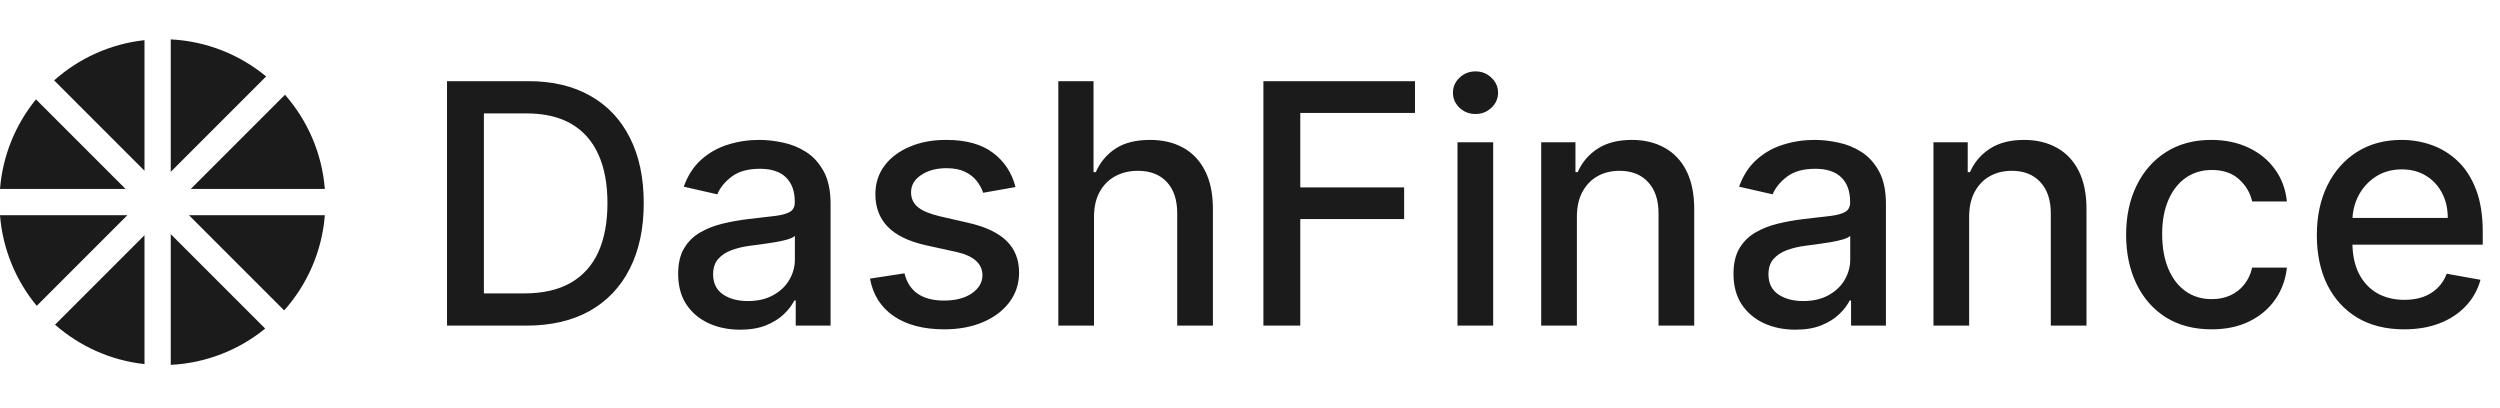
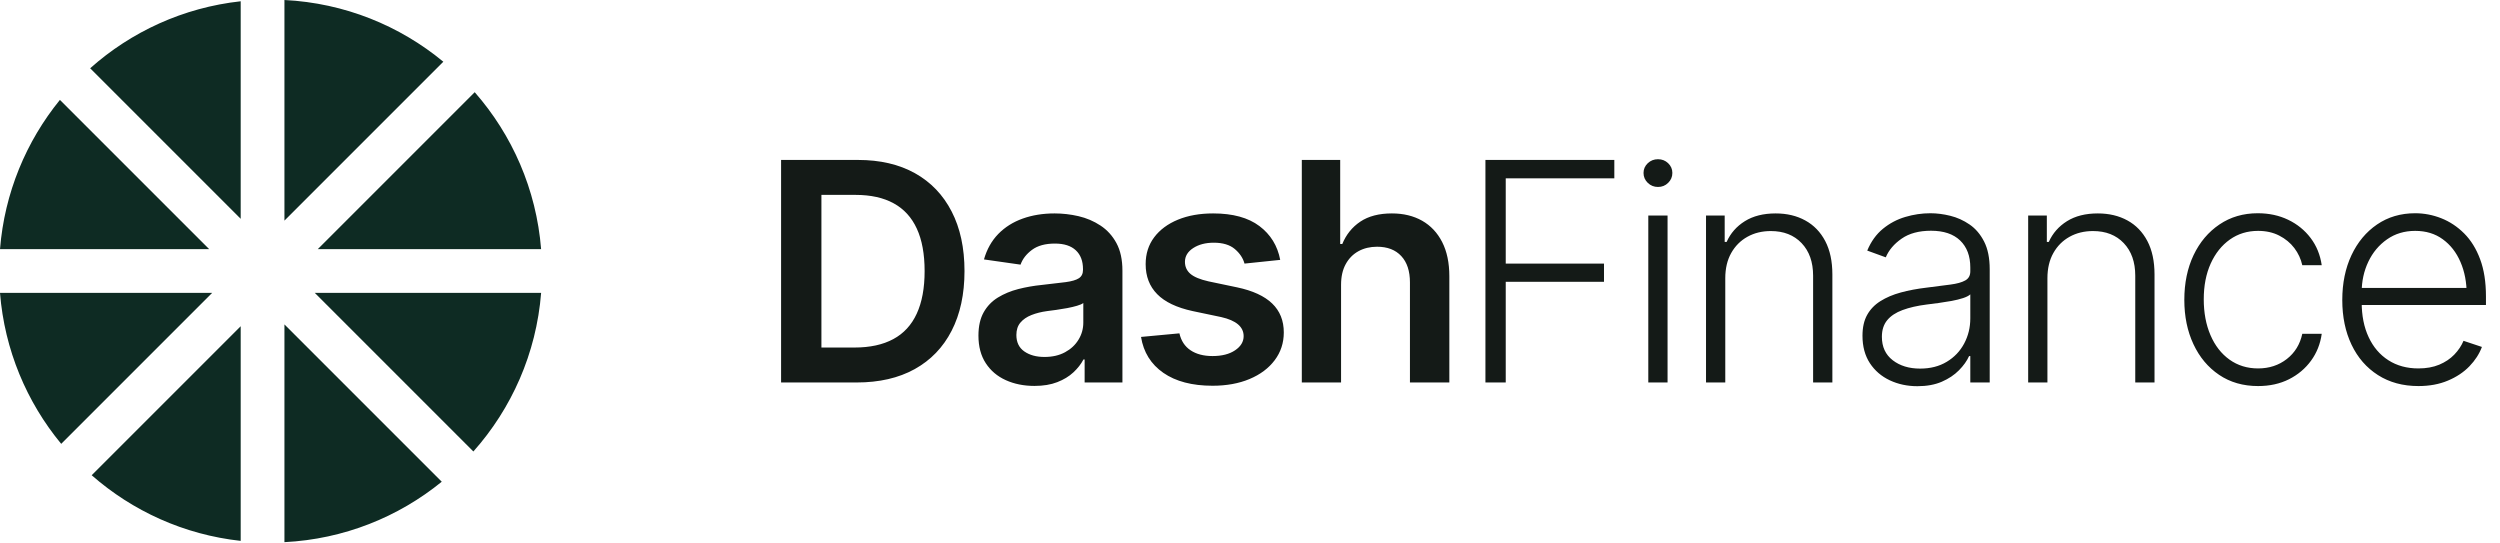
- <svg xmlns="http://www.w3.org/2000/svg" width="952" height="155" viewBox="0 0 952 155" fill="none">
-   <path d="M200.364 124H170.227V30.909H201.318C210.439 30.909 218.273 32.773 224.818 36.5C231.364 40.197 236.379 45.515 239.864 52.455C243.379 59.364 245.136 67.651 245.136 77.318C245.136 87.015 243.364 95.349 239.818 102.318C236.303 109.288 231.212 114.652 224.545 118.409C217.879 122.136 209.818 124 200.364 124ZM184.273 111.727H199.591C206.682 111.727 212.576 110.394 217.273 107.727C221.97 105.03 225.485 101.136 227.818 96.046C230.152 90.924 231.318 84.682 231.318 77.318C231.318 70.015 230.152 63.818 227.818 58.727C225.515 53.636 222.076 49.773 217.5 47.136C212.924 44.5 207.242 43.182 200.455 43.182H184.273V111.727ZM281.83 125.545C277.405 125.545 273.405 124.727 269.83 123.091C266.254 121.424 263.42 119.015 261.33 115.864C259.269 112.712 258.239 108.848 258.239 104.273C258.239 100.333 258.996 97.091 260.511 94.546C262.027 92 264.072 89.985 266.648 88.5C269.223 87.015 272.102 85.894 275.284 85.136C278.466 84.379 281.708 83.803 285.011 83.409C289.193 82.924 292.587 82.53 295.193 82.227C297.799 81.894 299.693 81.364 300.875 80.636C302.057 79.909 302.648 78.727 302.648 77.091V76.773C302.648 72.803 301.527 69.727 299.284 67.546C297.072 65.364 293.769 64.273 289.375 64.273C284.799 64.273 281.193 65.288 278.557 67.318C275.951 69.318 274.148 71.546 273.148 74L260.375 71.091C261.89 66.849 264.102 63.424 267.011 60.818C269.951 58.182 273.33 56.273 277.148 55.091C280.966 53.879 284.981 53.273 289.193 53.273C291.981 53.273 294.936 53.606 298.057 54.273C301.208 54.909 304.148 56.091 306.875 57.818C309.633 59.545 311.89 62.015 313.648 65.227C315.405 68.409 316.284 72.546 316.284 77.636V124H303.011V114.455H302.466C301.587 116.212 300.269 117.939 298.511 119.636C296.754 121.333 294.496 122.742 291.739 123.864C288.981 124.985 285.678 125.545 281.83 125.545ZM284.784 114.636C288.542 114.636 291.754 113.894 294.42 112.409C297.117 110.924 299.163 108.985 300.557 106.591C301.981 104.167 302.693 101.576 302.693 98.818V89.818C302.208 90.303 301.269 90.758 299.875 91.182C298.511 91.576 296.951 91.924 295.193 92.227C293.436 92.5 291.723 92.758 290.057 93C288.39 93.212 286.996 93.394 285.875 93.546C283.239 93.879 280.83 94.439 278.648 95.227C276.496 96.015 274.769 97.151 273.466 98.636C272.193 100.091 271.557 102.03 271.557 104.455C271.557 107.818 272.799 110.364 275.284 112.091C277.769 113.788 280.936 114.636 284.784 114.636ZM386.705 71.227L374.386 73.409C373.871 71.833 373.053 70.333 371.932 68.909C370.841 67.485 369.356 66.318 367.477 65.409C365.598 64.5 363.25 64.046 360.432 64.046C356.583 64.046 353.371 64.909 350.795 66.636C348.22 68.333 346.932 70.53 346.932 73.227C346.932 75.561 347.795 77.439 349.523 78.864C351.25 80.288 354.038 81.454 357.886 82.364L368.977 84.909C375.402 86.394 380.189 88.682 383.341 91.773C386.492 94.864 388.068 98.879 388.068 103.818C388.068 108 386.856 111.727 384.432 115C382.038 118.242 378.689 120.788 374.386 122.636C370.114 124.485 365.159 125.409 359.523 125.409C351.705 125.409 345.326 123.742 340.386 120.409C335.447 117.045 332.417 112.273 331.295 106.091L344.432 104.091C345.25 107.515 346.932 110.106 349.477 111.864C352.023 113.591 355.341 114.455 359.432 114.455C363.886 114.455 367.447 113.53 370.114 111.682C372.78 109.803 374.114 107.515 374.114 104.818C374.114 102.636 373.295 100.803 371.659 99.318C370.053 97.833 367.583 96.712 364.25 95.954L352.432 93.364C345.917 91.879 341.098 89.515 337.977 86.273C334.886 83.03 333.341 78.924 333.341 73.954C333.341 69.833 334.492 66.227 336.795 63.136C339.098 60.045 342.28 57.636 346.341 55.909C350.402 54.151 355.053 53.273 360.295 53.273C367.841 53.273 373.78 54.909 378.114 58.182C382.447 61.424 385.311 65.773 386.705 71.227ZM416.602 82.546V124H403.011V30.909H416.42V65.546H417.284C418.92 61.788 421.42 58.803 424.784 56.591C428.148 54.379 432.542 53.273 437.966 53.273C442.754 53.273 446.936 54.258 450.511 56.227C454.117 58.197 456.905 61.136 458.875 65.046C460.875 68.924 461.875 73.773 461.875 79.591V124H448.284V81.227C448.284 76.106 446.966 72.136 444.33 69.318C441.693 66.47 438.027 65.046 433.33 65.046C430.117 65.046 427.239 65.727 424.693 67.091C422.178 68.454 420.193 70.454 418.739 73.091C417.314 75.697 416.602 78.849 416.602 82.546ZM481.102 124V30.909H538.83V43H495.148V71.364H534.693V83.409H495.148V124H481.102ZM555.011 124V54.182H568.602V124H555.011ZM561.875 43.409C559.511 43.409 557.481 42.621 555.784 41.045C554.117 39.439 553.284 37.53 553.284 35.318C553.284 33.076 554.117 31.167 555.784 29.591C557.481 27.985 559.511 27.182 561.875 27.182C564.239 27.182 566.254 27.985 567.92 29.591C569.617 31.167 570.466 33.076 570.466 35.318C570.466 37.53 569.617 39.439 567.92 41.045C566.254 42.621 564.239 43.409 561.875 43.409ZM600.477 82.546V124H586.886V54.182H599.932V65.546H600.795C602.402 61.849 604.917 58.879 608.341 56.636C611.795 54.394 616.144 53.273 621.386 53.273C626.144 53.273 630.311 54.273 633.886 56.273C637.462 58.242 640.235 61.182 642.205 65.091C644.174 69 645.159 73.833 645.159 79.591V124H631.568V81.227C631.568 76.167 630.25 72.212 627.614 69.364C624.977 66.485 621.356 65.046 616.75 65.046C613.598 65.046 610.795 65.727 608.341 67.091C605.917 68.454 603.992 70.454 602.568 73.091C601.174 75.697 600.477 78.849 600.477 82.546ZM683.705 125.545C679.28 125.545 675.28 124.727 671.705 123.091C668.129 121.424 665.295 119.015 663.205 115.864C661.144 112.712 660.114 108.848 660.114 104.273C660.114 100.333 660.871 97.091 662.386 94.546C663.902 92 665.947 89.985 668.523 88.5C671.098 87.015 673.977 85.894 677.159 85.136C680.341 84.379 683.583 83.803 686.886 83.409C691.068 82.924 694.462 82.53 697.068 82.227C699.674 81.894 701.568 81.364 702.75 80.636C703.932 79.909 704.523 78.727 704.523 77.091V76.773C704.523 72.803 703.402 69.727 701.159 67.546C698.947 65.364 695.644 64.273 691.25 64.273C686.674 64.273 683.068 65.288 680.432 67.318C677.826 69.318 676.023 71.546 675.023 74L662.25 71.091C663.765 66.849 665.977 63.424 668.886 60.818C671.826 58.182 675.205 56.273 679.023 55.091C682.841 53.879 686.856 53.273 691.068 53.273C693.856 53.273 696.811 53.606 699.932 54.273C703.083 54.909 706.023 56.091 708.75 57.818C711.508 59.545 713.765 62.015 715.523 65.227C717.28 68.409 718.159 72.546 718.159 77.636V124H704.886V114.455H704.341C703.462 116.212 702.144 117.939 700.386 119.636C698.629 121.333 696.371 122.742 693.614 123.864C690.856 124.985 687.553 125.545 683.705 125.545ZM686.659 114.636C690.417 114.636 693.629 113.894 696.295 112.409C698.992 110.924 701.038 108.985 702.432 106.591C703.856 104.167 704.568 101.576 704.568 98.818V89.818C704.083 90.303 703.144 90.758 701.75 91.182C700.386 91.576 698.826 91.924 697.068 92.227C695.311 92.5 693.598 92.758 691.932 93C690.265 93.212 688.871 93.394 687.75 93.546C685.114 93.879 682.705 94.439 680.523 95.227C678.371 96.015 676.644 97.151 675.341 98.636C674.068 100.091 673.432 102.03 673.432 104.455C673.432 107.818 674.674 110.364 677.159 112.091C679.644 113.788 682.811 114.636 686.659 114.636ZM749.852 82.546V124H736.261V54.182H749.307V65.546H750.17C751.777 61.849 754.292 58.879 757.716 56.636C761.17 54.394 765.519 53.273 770.761 53.273C775.519 53.273 779.686 54.273 783.261 56.273C786.837 58.242 789.61 61.182 791.58 65.091C793.549 69 794.534 73.833 794.534 79.591V124H780.943V81.227C780.943 76.167 779.625 72.212 776.989 69.364C774.352 66.485 770.731 65.046 766.125 65.046C762.973 65.046 760.17 65.727 757.716 67.091C755.292 68.454 753.367 70.454 751.943 73.091C750.549 75.697 749.852 78.849 749.852 82.546ZM842.17 125.409C835.413 125.409 829.595 123.879 824.716 120.818C819.867 117.727 816.14 113.47 813.534 108.045C810.928 102.621 809.625 96.409 809.625 89.409C809.625 82.318 810.958 76.061 813.625 70.636C816.292 65.182 820.049 60.924 824.898 57.864C829.746 54.803 835.458 53.273 842.034 53.273C847.337 53.273 852.064 54.258 856.216 56.227C860.367 58.167 863.716 60.894 866.261 64.409C868.837 67.924 870.367 72.03 870.852 76.727H857.625C856.898 73.454 855.231 70.636 852.625 68.273C850.049 65.909 846.595 64.727 842.261 64.727C838.473 64.727 835.155 65.727 832.307 67.727C829.489 69.697 827.292 72.515 825.716 76.182C824.14 79.818 823.352 84.121 823.352 89.091C823.352 94.182 824.125 98.576 825.67 102.273C827.216 105.97 829.398 108.833 832.216 110.864C835.064 112.894 838.413 113.909 842.261 113.909C844.837 113.909 847.17 113.439 849.261 112.5C851.383 111.53 853.155 110.152 854.58 108.364C856.034 106.576 857.049 104.424 857.625 101.909H870.852C870.367 106.424 868.898 110.455 866.443 114C863.989 117.545 860.701 120.333 856.58 122.364C852.489 124.394 847.686 125.409 842.17 125.409ZM915.477 125.409C908.598 125.409 902.674 123.939 897.705 121C892.765 118.03 888.947 113.864 886.25 108.5C883.583 103.106 882.25 96.788 882.25 89.546C882.25 82.394 883.583 76.091 886.25 70.636C888.947 65.182 892.705 60.924 897.523 57.864C902.371 54.803 908.038 53.273 914.523 53.273C918.462 53.273 922.28 53.924 925.977 55.227C929.674 56.53 932.992 58.576 935.932 61.364C938.871 64.151 941.189 67.773 942.886 72.227C944.583 76.651 945.432 82.03 945.432 88.364V93.182H889.932V83H932.114C932.114 79.424 931.386 76.258 929.932 73.5C928.477 70.712 926.432 68.515 923.795 66.909C921.189 65.303 918.129 64.5 914.614 64.5C910.795 64.5 907.462 65.439 904.614 67.318C901.795 69.167 899.614 71.591 898.068 74.591C896.553 77.561 895.795 80.788 895.795 84.273V92.227C895.795 96.894 896.614 100.864 898.25 104.136C899.917 107.409 902.235 109.909 905.205 111.636C908.174 113.333 911.644 114.182 915.614 114.182C918.189 114.182 920.538 113.818 922.659 113.091C924.78 112.333 926.614 111.212 928.159 109.727C929.705 108.242 930.886 106.409 931.705 104.227L944.568 106.545C943.538 110.333 941.689 113.652 939.023 116.5C936.386 119.318 933.068 121.515 929.068 123.091C925.098 124.636 920.568 125.409 915.477 125.409Z" fill="#1B1B1B" />
-   <path fill-rule="evenodd" clip-rule="evenodd" d="M0 81.955C1.038 95.015 6.12 106.936 13.993 116.466L48.504 81.955H0ZM20.961 123.641C30.271 131.805 42.046 137.228 55.024 138.648V89.578L20.961 123.641ZM100.987 125.125C91.076 133.19 78.627 138.255 65.024 138.94V89.162L100.987 125.125ZM123.705 81.955C122.602 95.825 116.939 108.41 108.214 118.211L71.959 81.955H123.705ZM108.523 36.078C117.066 45.821 122.607 58.261 123.702 71.955H72.646L108.523 36.078ZM65.024 15C78.793 15.693 91.379 20.875 101.348 29.111L65.024 65.435V15ZM0.002 71.955H47.817L13.697 37.836C5.999 47.297 1.033 59.072 0.002 71.955ZM20.612 30.608C29.976 22.272 41.883 16.73 55.024 15.292V65.02L20.612 30.608Z" fill="#1B1B1B" />
+ <svg xmlns="http://www.w3.org/2000/svg" width="719" height="156" viewBox="0 0 719 156" fill="none">
+   <path fill="#0E2B23" fill-rule="evenodd" clip-rule="evenodd" transform="matrix(1.25806 0 0 1.25806 0 -18.87097)" d="M0 81.955C1.038 95.015 6.12 106.936 13.993 116.466L48.504 81.955H0ZM20.961 123.641C30.271 131.805 42.046 137.228 55.024 138.648V89.578L20.961 123.641ZM100.987 125.125C91.076 133.19 78.627 138.255 65.024 138.94V89.162L100.987 125.125ZM123.705 81.955C122.602 95.825 116.939 108.41 108.214 118.211L71.959 81.955H123.705ZM108.523 36.078C117.066 45.821 122.607 58.261 123.702 71.955H72.646L108.523 36.078ZM65.024 15C78.793 15.693 91.379 20.875 101.348 29.111L65.024 65.435V15ZM0.002 71.955H47.817L13.697 37.836C5.999 47.297 1.033 59.072 0.002 71.955ZM20.612 30.608C29.976 22.272 41.883 16.73 55.024 15.292V65.02L20.612 30.608Z" />
+   <path fill="#141A17" d="M246.37 110L230.14 110L230.14 99.95L245.77 99.95Q252.43 99.95 256.92 97.52Q261.41 95.1 263.66 90.2Q265.92 85.3 265.92 77.96Q265.92 70.61 263.68 65.76Q261.45 60.9 257.03 58.48Q252.6 56.05 246.07 56.05L229.79 56.05L229.79 46L246.76 46Q256.3 46 263.15 49.82Q270 53.65 273.69 60.82Q277.39 67.99 277.39 77.96Q277.39 87.92 273.69 95.12Q270 102.31 263.06 106.16Q256.12 110 246.37 110ZM236.24 46L236.24 110L224.64 110L224.64 46L236.24 46ZM297.51 110.99Q292.91 110.99 289.26 109.33Q285.61 107.68 283.51 104.46Q281.4 101.24 281.4 96.51Q281.4 92.48 282.91 89.81Q284.41 87.15 287.01 85.56Q289.61 83.97 292.87 83.13Q296.14 82.3 299.61 81.95Q303.87 81.48 306.49 81.14Q309.11 80.79 310.29 80.02Q311.47 79.25 311.47 77.61L311.47 77.4Q311.47 73.92 309.41 71.99Q307.35 70.05 303.39 70.05Q299.23 70.05 296.8 71.86Q294.37 73.66 293.51 76.11L282.99 74.61Q284.24 70.23 287.11 67.28Q289.99 64.34 294.14 62.86Q298.28 61.38 303.31 61.38Q306.74 61.38 310.18 62.17Q313.62 62.97 316.49 64.86Q319.37 66.75 321.09 69.92Q322.81 73.1 322.81 77.87L322.81 110L311.94 110L311.94 103.39L311.6 103.39Q310.57 105.36 308.7 107.1Q306.83 108.84 304.06 109.91Q301.29 110.99 297.51 110.99ZM300.39 102.66Q303.82 102.66 306.31 101.3Q308.81 99.95 310.18 97.69Q311.56 95.44 311.56 92.78L311.56 87.15Q311 87.58 309.75 87.94Q308.51 88.31 306.92 88.61Q305.33 88.91 303.8 89.12Q302.28 89.34 301.16 89.47Q298.63 89.81 296.63 90.61Q294.63 91.4 293.47 92.78Q292.31 94.15 292.31 96.34Q292.31 99.48 294.59 101.07Q296.87 102.66 300.39 102.66ZM368.19 74.74L357.92 75.81Q357.28 73.45 355.13 71.62Q352.98 69.8 349.08 69.8Q345.55 69.8 343.17 71.34Q340.79 72.89 340.79 75.29Q340.79 77.4 342.35 78.75Q343.92 80.1 347.57 80.92L355.78 82.64Q362.52 84.06 365.87 87.28Q369.22 90.5 369.22 95.61Q369.22 100.12 366.6 103.6Q363.98 107.08 359.36 109.01Q354.75 110.94 348.73 110.94Q339.93 110.94 334.58 107.23Q329.23 103.51 328.16 96.9L339.2 95.87Q339.93 99.09 342.4 100.74Q344.87 102.4 348.73 102.4Q352.77 102.4 355.22 100.74Q357.67 99.09 357.67 96.68Q357.67 92.65 351.22 91.19L343.02 89.47Q336.1 87.97 332.8 84.59Q329.49 81.22 329.49 75.98Q329.49 71.51 331.94 68.25Q334.39 64.99 338.77 63.18Q343.15 61.38 348.9 61.38Q357.37 61.38 362.2 65.01Q367.03 68.64 368.19 74.74ZM385.69 81.91L385.69 110L374.4 110L374.4 46L385.44 46L385.44 70.18L386.04 70.18Q387.71 66.1 391.23 63.74Q394.76 61.38 400.3 61.38Q405.28 61.38 409 63.48Q412.71 65.59 414.77 69.62Q416.83 73.66 416.83 79.46L416.83 110L405.5 110L405.5 81.22Q405.5 76.32 403 73.64Q400.51 70.96 396.05 70.96Q393.04 70.96 390.7 72.24Q388.36 73.53 387.03 75.96Q385.69 78.39 385.69 81.91Z" />
+   <path fill="#141A17" d="M427.21 110L427.21 46L464.28 46L464.28 51.28L433.05 51.28L433.05 75.81L461.31 75.81L461.31 81.05L433.05 81.05L433.05 110L427.21 110ZM474.05 110L474.05 61.98L479.59 61.98L479.59 110L474.05 110ZM476.84 53.77Q475.12 53.77 473.9 52.59Q472.68 51.41 472.68 49.74Q472.68 48.1 473.9 46.94Q475.12 45.79 476.84 45.79Q478.56 45.79 479.76 46.94Q480.97 48.1 480.97 49.74Q480.97 51.41 479.76 52.59Q478.56 53.77 476.84 53.77ZM496.19 80.02L496.19 110L490.65 110L490.65 61.98L496.02 61.98L496.02 69.58L496.58 69.58Q498.25 65.84 501.82 63.61Q505.39 61.38 510.67 61.38Q515.52 61.38 519.19 63.4Q522.87 65.41 524.93 69.32Q526.99 73.23 526.99 78.94L526.99 110L521.45 110L521.45 79.29Q521.45 73.4 518.14 69.92Q514.83 66.45 509.29 66.45Q505.51 66.45 502.55 68.1Q499.59 69.75 497.89 72.78Q496.19 75.81 496.19 80.02ZM551.45 111.07Q547.11 111.07 543.51 109.38Q539.9 107.68 537.77 104.44Q535.65 101.19 535.65 96.56Q535.65 92.99 536.98 90.59Q538.31 88.18 540.8 86.61Q543.29 85.04 546.66 84.12Q550.04 83.2 554.12 82.72Q558.15 82.21 560.95 81.84Q563.74 81.48 565.2 80.66Q566.66 79.85 566.66 78.04L566.66 76.93Q566.66 71.99 563.74 69.17Q560.82 66.36 555.36 66.36Q550.16 66.36 546.9 68.64Q543.64 70.91 542.35 74.01L537.02 72.07Q538.65 68.16 541.53 65.8Q544.41 63.44 547.97 62.39Q551.54 61.33 555.19 61.33Q557.94 61.33 560.9 62.06Q563.87 62.79 566.44 64.56Q569.02 66.32 570.63 69.47Q572.24 72.63 572.24 77.44L572.24 110L566.66 110L566.66 102.4L566.31 102.4Q565.37 104.5 563.39 106.5Q561.42 108.5 558.45 109.79Q555.49 111.07 551.45 111.07ZM552.23 106.01Q556.65 106.01 559.89 104.05Q563.14 102.1 564.9 98.79Q566.66 95.48 566.66 91.57L566.66 84.66Q566.01 85.26 564.58 85.73Q563.14 86.2 561.27 86.55Q559.4 86.89 557.49 87.15Q555.58 87.41 554.12 87.58Q550.08 88.09 547.18 89.17Q544.28 90.24 542.76 92.09Q541.23 93.94 541.23 96.86Q541.23 101.19 544.34 103.6Q547.46 106.01 552.23 106.01ZM588.84 80.02L588.84 110L583.3 110L583.3 61.98L588.67 61.98L588.67 69.58L589.23 69.58Q590.91 65.84 594.47 63.61Q598.04 61.38 603.32 61.38Q608.17 61.38 611.85 63.4Q615.52 65.41 617.58 69.32Q619.64 73.23 619.64 78.94L619.64 110L614.1 110L614.1 79.29Q614.1 73.4 610.79 69.92Q607.49 66.45 601.95 66.45Q598.17 66.45 595.2 68.1Q592.24 69.75 590.54 72.78Q588.84 75.81 588.84 80.02ZM649.43 111.03Q642.99 111.03 638.22 107.81Q633.45 104.59 630.83 98.98Q628.21 93.38 628.21 86.25Q628.21 78.99 630.87 73.38Q633.54 67.78 638.31 64.56Q643.07 61.33 649.34 61.33Q654.16 61.33 658.06 63.2Q661.97 65.07 664.53 68.44Q667.08 71.81 667.73 76.28L662.14 76.28Q661.54 73.58 659.85 71.34Q658.15 69.11 655.51 67.76Q652.87 66.4 649.43 66.4Q644.83 66.4 641.31 68.89Q637.79 71.39 635.79 75.81Q633.8 80.23 633.8 86.08Q633.8 91.87 635.73 96.38Q637.66 100.89 641.21 103.43Q644.75 105.96 649.43 105.96Q654.2 105.96 657.68 103.26Q661.16 100.55 662.14 96L667.73 96Q667.13 100.34 664.66 103.73Q662.19 107.12 658.3 109.08Q654.41 111.03 649.43 111.03ZM695.54 111.03Q688.84 111.03 683.9 107.87Q678.96 104.72 676.3 99.13Q673.64 93.55 673.64 86.29Q673.64 79.03 676.28 73.4Q678.92 67.78 683.64 64.56Q688.37 61.33 694.6 61.33Q698.46 61.33 702.11 62.77Q705.76 64.21 708.69 67.13Q711.61 70.05 713.28 74.54Q714.96 79.03 714.96 85.22L714.96 87.71L677.46 87.71L677.46 82.81L711.95 82.81L709.42 84.7Q709.42 79.46 707.63 75.34Q705.85 71.21 702.54 68.81Q699.24 66.4 694.6 66.4Q690 66.4 686.52 68.83Q683.04 71.26 681.13 75.27Q679.22 79.29 679.22 84.06L679.22 86.93Q679.22 92.69 681.22 96.96Q683.21 101.24 686.89 103.6Q690.56 105.96 695.54 105.96Q698.93 105.96 701.51 104.89Q704.09 103.81 705.85 101.99Q707.61 100.16 708.51 98.02L713.8 99.78Q712.68 102.78 710.21 105.34Q707.74 107.9 704.02 109.46Q700.31 111.03 695.54 111.03Z" />
</svg>
